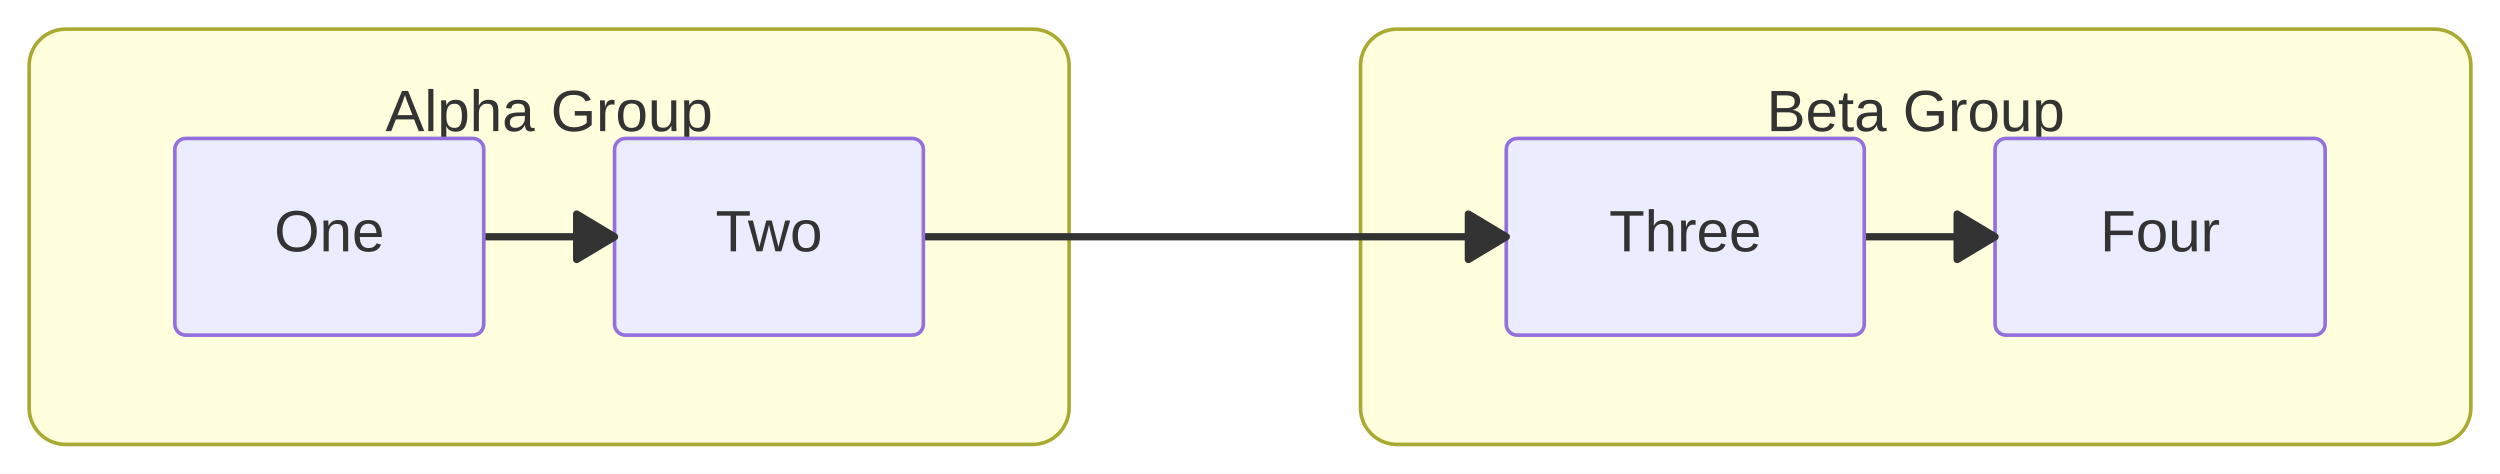
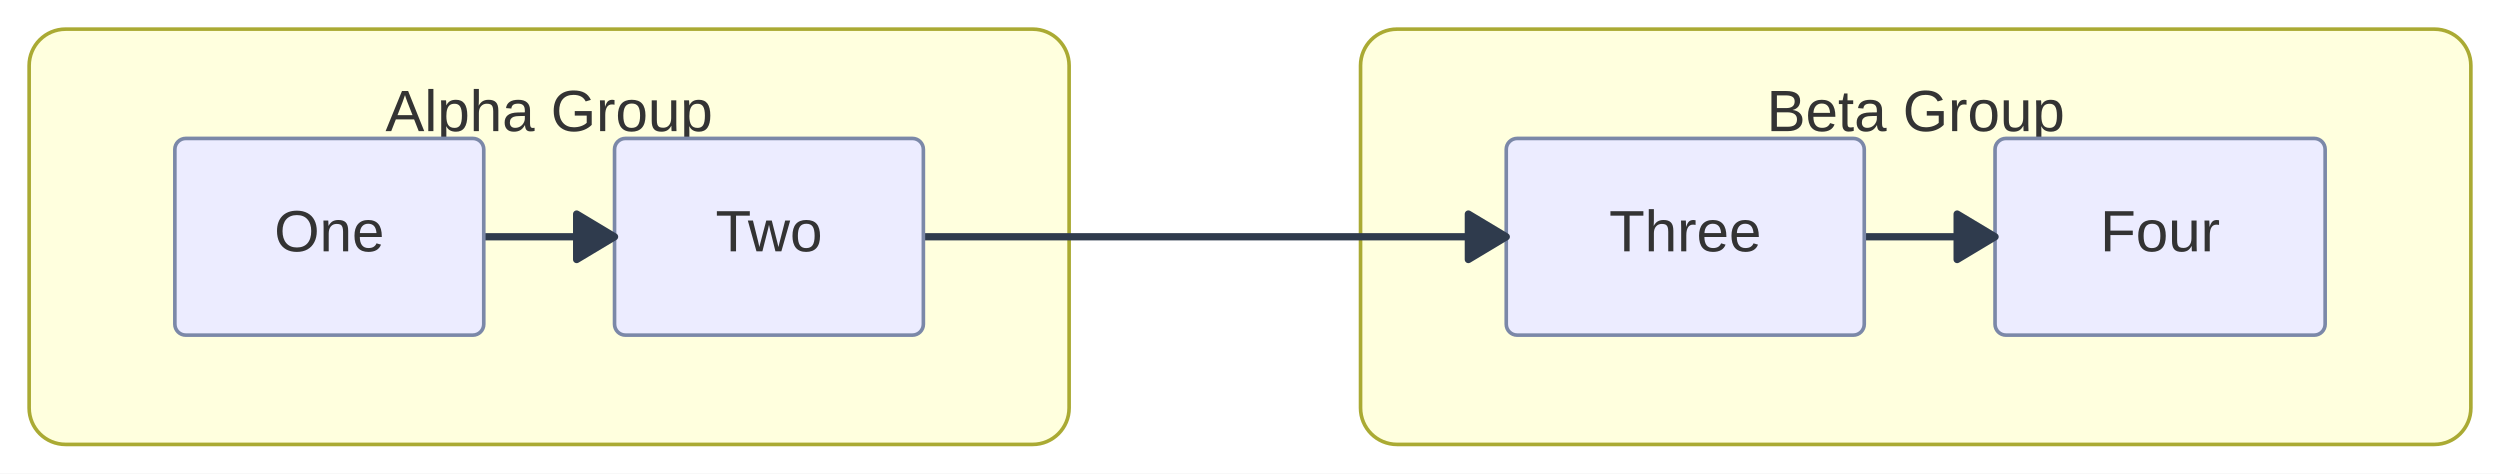
<svg xmlns="http://www.w3.org/2000/svg" width="686.29" height="130" viewBox="0 0 686.29 130">
  <rect x="0" y="0" width="686.29" height="130" fill="#FFFFFF" />
  <defs>
    <marker id="arrow-0" viewBox="0 0 10 10" refX="5" refY="5" markerUnits="userSpaceOnUse" markerWidth="8" markerHeight="8" orient="auto">
-       <path d="M 0 0 L 10 5 L 0 10 z" fill="#333333" stroke="#333333" stroke-width="1" stroke-dasharray="1,0" />
+       <path d="M 0 0 L 10 5 L 0 10 z" fill="#2F3B4D" stroke="#2F3B4D" stroke-width="1" stroke-dasharray="1,0" />
    </marker>
    <marker id="arrow-start-0" viewBox="0 0 10 10" refX="4.5" refY="5" markerUnits="userSpaceOnUse" markerWidth="8" markerHeight="8" orient="auto">
-       <path d="M 0 5 L 10 10 L 10 0 z" fill="#333333" stroke="#333333" stroke-width="1" stroke-dasharray="1,0" />
+       <path d="M 0 5 L 10 10 L 10 0 z" fill="#2F3B4D" stroke="#2F3B4D" stroke-width="1" stroke-dasharray="1,0" />
    </marker>
  </defs>
  <rect x="373.49" y="8.00" width="304.80" height="114.00" rx="10" ry="10" fill="#FFFFDE" stroke="#AAAA33" stroke-width="1" />
  <text x="525.89" y="36.00" text-anchor="middle" font-family="'trebuchet ms', verdana, arial, sans-serif" font-size="16" fill="#333333">
    <tspan x="525.89" dy="0.00">Beta Group</tspan>
  </text>
  <rect x="8.00" y="8.00" width="285.49" height="114.00" rx="10" ry="10" fill="#FFFFDE" stroke="#AAAA33" stroke-width="1" />
  <text x="150.74" y="36.00" text-anchor="middle" font-family="'trebuchet ms', verdana, arial, sans-serif" font-size="16" fill="#333333">
    <tspan x="150.74" dy="0.00">Alpha Group</tspan>
  </text>
-   <path d="M 132.800,65.000 L 168.705,65.000" fill="none" stroke="#333333" stroke-width="2" stroke-linecap="round" stroke-linejoin="round" />
-   <path d="M 511.764,65.000 L 547.669,65.000" fill="none" stroke="#333333" stroke-width="2" stroke-linecap="round" stroke-linejoin="round" />
-   <path d="M 253.489,65.000 L 413.489,65.000" fill="none" stroke="#333333" stroke-width="2" stroke-linecap="round" stroke-linejoin="round" />
-   <rect x="48.00" y="38.00" width="84.80" height="54.00" rx="3" ry="3" fill="#ECECFF" stroke="#9370DB" stroke-width="1" stroke-linejoin="round" stroke-linecap="round" />
+   <path d="M 132.800,65.000 L 168.705,65.000" fill="none" stroke="#2F3B4D" stroke-width="2" stroke-linecap="round" stroke-linejoin="round" />
+   <path d="M 511.764,65.000 L 547.669,65.000" fill="none" stroke="#2F3B4D" stroke-width="2" stroke-linecap="round" stroke-linejoin="round" />
+   <path d="M 253.489,65.000 L 413.489,65.000" fill="none" stroke="#2F3B4D" stroke-width="2" stroke-linecap="round" stroke-linejoin="round" />
+   <rect x="48.00" y="38.00" width="84.80" height="54.00" rx="3" ry="3" fill="#ECECFF" stroke="#7B88A8" stroke-width="1" stroke-linejoin="round" stroke-linecap="round" />
  <text x="90.40" y="69.00" text-anchor="middle" font-family="'trebuchet ms', verdana, arial, sans-serif" font-size="16" fill="#333333">
    <tspan x="90.40" dy="0.00">One</tspan>
  </text>
-   <rect x="168.70" y="38.00" width="84.78" height="54.00" rx="3" ry="3" fill="#ECECFF" stroke="#9370DB" stroke-width="1" stroke-linejoin="round" stroke-linecap="round" />
+   <rect x="168.70" y="38.00" width="84.78" height="54.00" rx="3" ry="3" fill="#ECECFF" stroke="#7B88A8" stroke-width="1" stroke-linejoin="round" stroke-linecap="round" />
  <text x="211.10" y="69.00" text-anchor="middle" font-family="'trebuchet ms', verdana, arial, sans-serif" font-size="16" fill="#333333">
    <tspan x="211.10" dy="0.00">Two</tspan>
  </text>
-   <rect x="413.49" y="38.00" width="98.28" height="54.00" rx="3" ry="3" fill="#ECECFF" stroke="#9370DB" stroke-width="1" stroke-linejoin="round" stroke-linecap="round" />
+   <rect x="413.49" y="38.00" width="98.28" height="54.00" rx="3" ry="3" fill="#ECECFF" stroke="#7B88A8" stroke-width="1" stroke-linejoin="round" stroke-linecap="round" />
  <text x="462.63" y="69.00" text-anchor="middle" font-family="'trebuchet ms', verdana, arial, sans-serif" font-size="16" fill="#333333">
    <tspan x="462.63" dy="0.00">Three</tspan>
  </text>
-   <rect x="547.67" y="38.00" width="90.62" height="54.00" rx="3" ry="3" fill="#ECECFF" stroke="#9370DB" stroke-width="1" stroke-linejoin="round" stroke-linecap="round" />
+   <rect x="547.67" y="38.00" width="90.62" height="54.00" rx="3" ry="3" fill="#ECECFF" stroke="#7B88A8" stroke-width="1" stroke-linejoin="round" stroke-linecap="round" />
  <text x="592.98" y="69.00" text-anchor="middle" font-family="'trebuchet ms', verdana, arial, sans-serif" font-size="16" fill="#333333">
    <tspan x="592.98" dy="0.00">Four</tspan>
  </text>
  <g transform="translate(168.70 65.00) rotate(0.00)">
-     <polygon points="0,0 -10.40,6.24 -10.40,-6.24" fill="#333333" stroke="#333333" stroke-width="2" stroke-linejoin="round" stroke-linecap="round" />
+     <polygon points="0,0 -10.40,6.24 -10.40,-6.24" fill="#2F3B4D" stroke="#2F3B4D" stroke-width="2" stroke-linejoin="round" stroke-linecap="round" />
  </g>
  <g transform="translate(547.67 65.00) rotate(0.00)">
-     <polygon points="0,0 -10.40,6.24 -10.40,-6.24" fill="#333333" stroke="#333333" stroke-width="2" stroke-linejoin="round" stroke-linecap="round" />
+     <polygon points="0,0 -10.40,6.24 -10.40,-6.24" fill="#2F3B4D" stroke="#2F3B4D" stroke-width="2" stroke-linejoin="round" stroke-linecap="round" />
  </g>
  <g transform="translate(413.49 65.00) rotate(0.00)">
-     <polygon points="0,0 -10.40,6.24 -10.40,-6.24" fill="#333333" stroke="#333333" stroke-width="2" stroke-linejoin="round" stroke-linecap="round" />
+     <polygon points="0,0 -10.40,6.24 -10.40,-6.24" fill="#2F3B4D" stroke="#2F3B4D" stroke-width="2" stroke-linejoin="round" stroke-linecap="round" />
  </g>
</svg>
